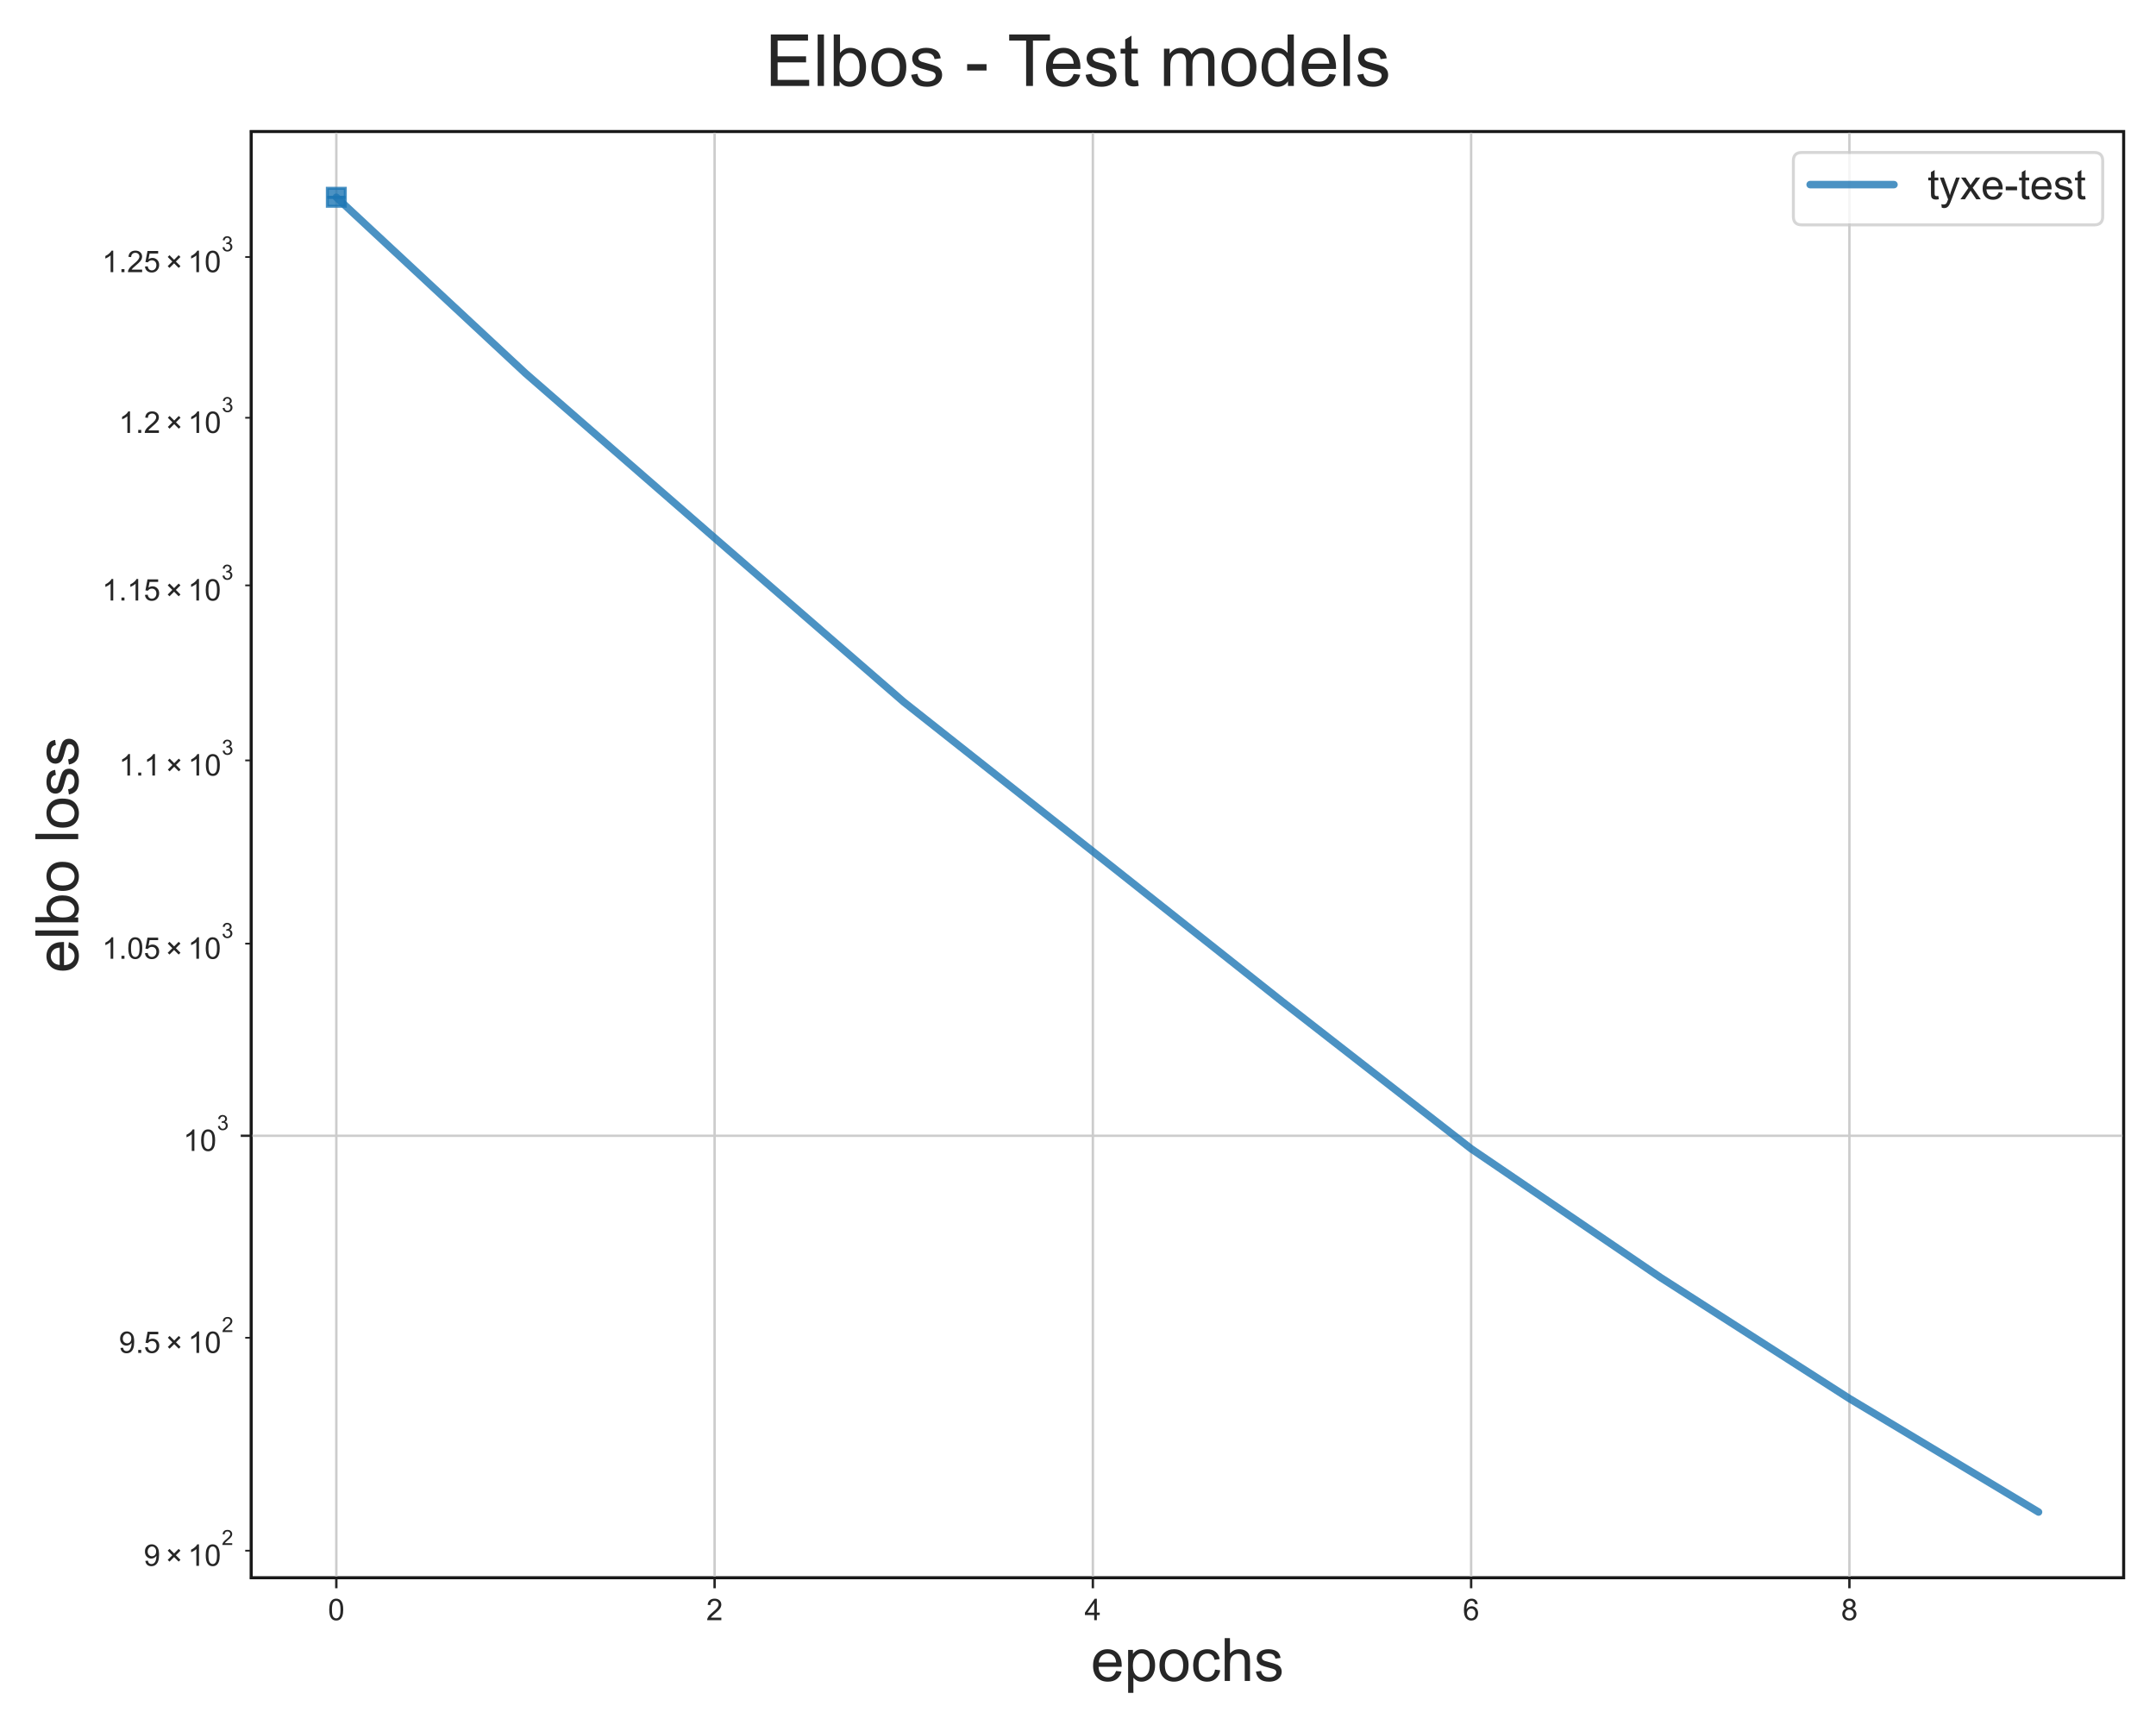
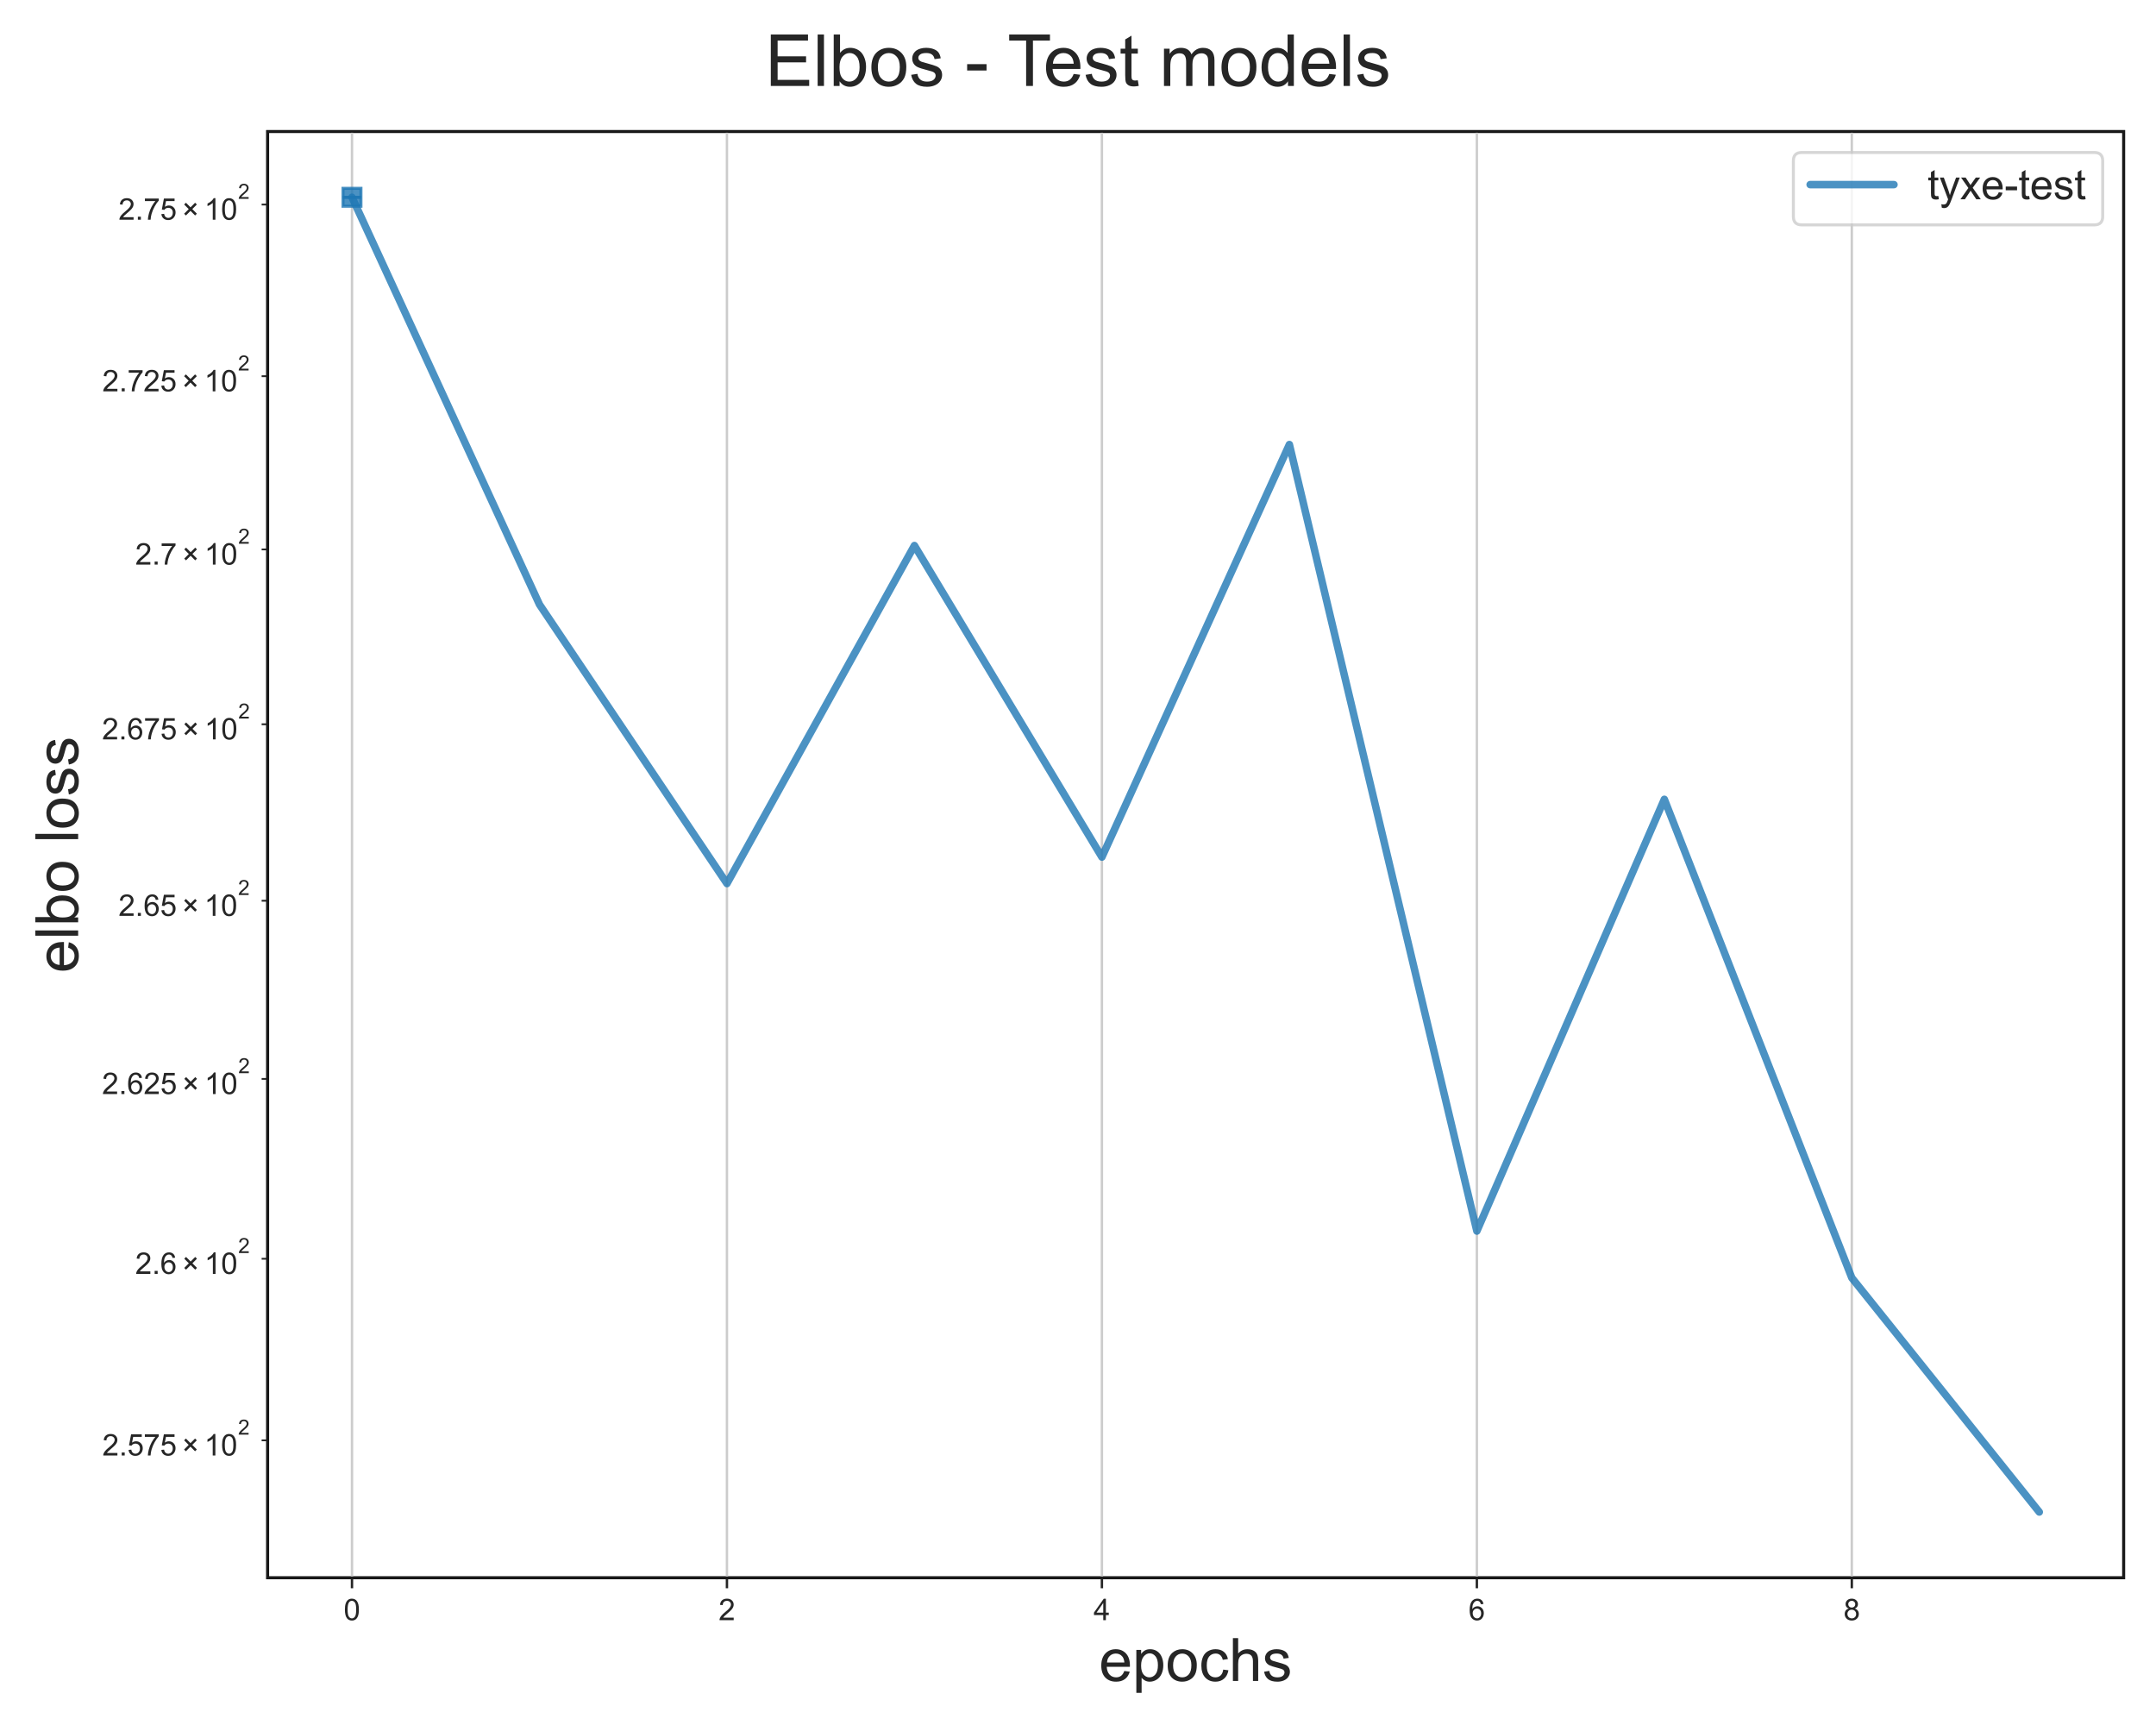
<svg xmlns="http://www.w3.org/2000/svg" xmlns:xlink="http://www.w3.org/1999/xlink" width="720pt" height="576pt" viewBox="0 0 720 576" version="1.1">
  <defs>
    <style type="text/css">*{stroke-linejoin: round; stroke-linecap: butt}</style>
  </defs>
  <g id="figure_1">
    <g id="patch_1">
      <path d="M 0 576  L 720 576  L 720 0  L 0 0  z " style="fill: #ffffff" />
    </g>
    <g id="axes_1">
      <g id="patch_2">
-         <path d="M 83.891 526.84  L 709.2 526.84  L 709.2 43.92  L 83.891 43.92  z " style="fill: #ffffff; stroke: #000000; stroke-linejoin: miter" />
+         <path d="M 89.374 526.84  L 709.2 526.84  L 709.2 43.92  L 89.374 43.92  z " style="fill: #ffffff; stroke: #000000; stroke-linejoin: miter" />
      </g>
      <g id="matplotlib.axis_1">
        <g id="xtick_1">
          <g id="line2d_1">
-             <path d="M 112.315 526.84  L 112.315 43.92  " clip-path="url(#pdb3057f7e0)" style="fill: none; stroke: #cccccc; stroke-width: 0.8; stroke-linecap: round" />
+             <path d="M 117.548 526.84  L 117.548 43.92  " clip-path="url(#pff522f93d0)" style="fill: none; stroke: #cccccc; stroke-width: 0.8; stroke-linecap: round" />
          </g>
          <g id="line2d_2">
            <defs>
-               <path id="mb1cade1332" d="M 0 0  L 0 3.5  " style="stroke: #262626; stroke-width: 0.8" />
+               <path id="m9ca52f2a12" d="M 0 0  L 0 3.5  " style="stroke: #262626; stroke-width: 0.8" />
            </defs>
            <g>
-               <use xlink:href="#mb1cade1332" x="112.315" y="526.84" style="fill: #262626; stroke: #262626; stroke-width: 0.8" />
+               <use xlink:href="#m9ca52f2a12" x="117.548" y="526.84" style="fill: #262626; stroke: #262626; stroke-width: 0.8" />
            </g>
          </g>
          <g id="text_1">
-             <g style="fill: #262626" transform="translate(109.5341 540.9978)scale(0.1 -0.1)">
+             <g style="fill: #262626" transform="translate(114.7675 540.9978)scale(0.1 -0.1)">
              <defs>
                <path id="ArialMT-30" d="M 266 2259  Q 266 3072 433 3567  Q 600 4063 929 4331  Q 1259 4600 1759 4600  Q 2128 4600 2406 4451  Q 2684 4303 2865 4023  Q 3047 3744 3150 3342  Q 3253 2941 3253 2259  Q 3253 1453 3087 958  Q 2922 463 2592 192  Q 2263 -78 1759 -78  Q 1097 -78 719 397  Q 266 969 266 2259  z M 844 2259  Q 844 1131 1108 757  Q 1372 384 1759 384  Q 2147 384 2411 759  Q 2675 1134 2675 2259  Q 2675 3391 2411 3762  Q 2147 4134 1753 4134  Q 1366 4134 1134 3806  Q 844 3388 844 2259  z " transform="scale(0.015625)" />
              </defs>
              <use xlink:href="#ArialMT-30" />
            </g>
          </g>
        </g>
        <g id="xtick_2">
          <g id="line2d_3">
-             <path d="M 238.639 526.84  L 238.639 43.92  " clip-path="url(#pdb3057f7e0)" style="fill: none; stroke: #cccccc; stroke-width: 0.8; stroke-linecap: round" />
+             <path d="M 242.765 526.84  L 242.765 43.92  " clip-path="url(#pff522f93d0)" style="fill: none; stroke: #cccccc; stroke-width: 0.8; stroke-linecap: round" />
          </g>
          <g id="line2d_4">
            <g>
-               <use xlink:href="#mb1cade1332" x="238.639" y="526.84" style="fill: #262626; stroke: #262626; stroke-width: 0.8" />
+               <use xlink:href="#m9ca52f2a12" x="242.765" y="526.84" style="fill: #262626; stroke: #262626; stroke-width: 0.8" />
            </g>
          </g>
          <g id="text_2">
-             <g style="fill: #262626" transform="translate(235.859 540.9978)scale(0.1 -0.1)">
+             <g style="fill: #262626" transform="translate(239.9849 540.9978)scale(0.1 -0.1)">
              <defs>
                <path id="ArialMT-32" d="M 3222 541  L 3222 0  L 194 0  Q 188 203 259 391  Q 375 700 629 1000  Q 884 1300 1366 1694  Q 2113 2306 2375 2664  Q 2638 3022 2638 3341  Q 2638 3675 2398 3904  Q 2159 4134 1775 4134  Q 1369 4134 1125 3890  Q 881 3647 878 3216  L 300 3275  Q 359 3922 746 4261  Q 1134 4600 1788 4600  Q 2447 4600 2831 4234  Q 3216 3869 3216 3328  Q 3216 3053 3103 2787  Q 2991 2522 2730 2228  Q 2469 1934 1863 1422  Q 1356 997 1212 845  Q 1069 694 975 541  L 3222 541  z " transform="scale(0.015625)" />
              </defs>
              <use xlink:href="#ArialMT-32" />
            </g>
          </g>
        </g>
        <g id="xtick_3">
          <g id="line2d_5">
-             <path d="M 364.964 526.84  L 364.964 43.92  " clip-path="url(#pdb3057f7e0)" style="fill: none; stroke: #cccccc; stroke-width: 0.8; stroke-linecap: round" />
+             <path d="M 367.983 526.84  L 367.983 43.92  " clip-path="url(#pff522f93d0)" style="fill: none; stroke: #cccccc; stroke-width: 0.8; stroke-linecap: round" />
          </g>
          <g id="line2d_6">
            <g>
-               <use xlink:href="#mb1cade1332" x="364.964" y="526.84" style="fill: #262626; stroke: #262626; stroke-width: 0.8" />
+               <use xlink:href="#m9ca52f2a12" x="367.983" y="526.84" style="fill: #262626; stroke: #262626; stroke-width: 0.8" />
            </g>
          </g>
          <g id="text_3">
-             <g style="fill: #262626" transform="translate(362.184 540.9978)scale(0.1 -0.1)">
+             <g style="fill: #262626" transform="translate(365.2022 540.9978)scale(0.1 -0.1)">
              <defs>
                <path id="ArialMT-34" d="M 2069 0  L 2069 1097  L 81 1097  L 81 1613  L 2172 4581  L 2631 4581  L 2631 1613  L 3250 1613  L 3250 1097  L 2631 1097  L 2631 0  L 2069 0  z M 2069 1613  L 2069 3678  L 634 1613  L 2069 1613  z " transform="scale(0.015625)" />
              </defs>
              <use xlink:href="#ArialMT-34" />
            </g>
          </g>
        </g>
        <g id="xtick_4">
          <g id="line2d_7">
-             <path d="M 491.289 526.84  L 491.289 43.92  " clip-path="url(#pdb3057f7e0)" style="fill: none; stroke: #cccccc; stroke-width: 0.8; stroke-linecap: round" />
+             <path d="M 493.2 526.84  L 493.2 43.92  " clip-path="url(#pff522f93d0)" style="fill: none; stroke: #cccccc; stroke-width: 0.8; stroke-linecap: round" />
          </g>
          <g id="line2d_8">
            <g>
-               <use xlink:href="#mb1cade1332" x="491.289" y="526.84" style="fill: #262626; stroke: #262626; stroke-width: 0.8" />
+               <use xlink:href="#m9ca52f2a12" x="493.2" y="526.84" style="fill: #262626; stroke: #262626; stroke-width: 0.8" />
            </g>
          </g>
          <g id="text_4">
-             <g style="fill: #262626" transform="translate(488.509 540.9978)scale(0.1 -0.1)">
+             <g style="fill: #262626" transform="translate(490.4196 540.9978)scale(0.1 -0.1)">
              <defs>
                <path id="ArialMT-36" d="M 3184 3459  L 2625 3416  Q 2550 3747 2413 3897  Q 2184 4138 1850 4138  Q 1581 4138 1378 3988  Q 1113 3794 959 3422  Q 806 3050 800 2363  Q 1003 2672 1297 2822  Q 1591 2972 1913 2972  Q 2475 2972 2870 2558  Q 3266 2144 3266 1488  Q 3266 1056 3080 686  Q 2894 316 2569 119  Q 2244 -78 1831 -78  Q 1128 -78 684 439  Q 241 956 241 2144  Q 241 3472 731 4075  Q 1159 4600 1884 4600  Q 2425 4600 2770 4297  Q 3116 3994 3184 3459  z M 888 1484  Q 888 1194 1011 928  Q 1134 663 1356 523  Q 1578 384 1822 384  Q 2178 384 2434 671  Q 2691 959 2691 1453  Q 2691 1928 2437 2201  Q 2184 2475 1800 2475  Q 1419 2475 1153 2201  Q 888 1928 888 1484  z " transform="scale(0.015625)" />
              </defs>
              <use xlink:href="#ArialMT-36" />
            </g>
          </g>
        </g>
        <g id="xtick_5">
          <g id="line2d_9">
-             <path d="M 617.614 526.84  L 617.614 43.92  " clip-path="url(#pdb3057f7e0)" style="fill: none; stroke: #cccccc; stroke-width: 0.8; stroke-linecap: round" />
+             <path d="M 618.417 526.84  L 618.417 43.92  " clip-path="url(#pff522f93d0)" style="fill: none; stroke: #cccccc; stroke-width: 0.8; stroke-linecap: round" />
          </g>
          <g id="line2d_10">
            <g>
-               <use xlink:href="#mb1cade1332" x="617.614" y="526.84" style="fill: #262626; stroke: #262626; stroke-width: 0.8" />
+               <use xlink:href="#m9ca52f2a12" x="618.417" y="526.84" style="fill: #262626; stroke: #262626; stroke-width: 0.8" />
            </g>
          </g>
          <g id="text_5">
-             <g style="fill: #262626" transform="translate(614.8339 540.9978)scale(0.1 -0.1)">
+             <g style="fill: #262626" transform="translate(615.6369 540.9978)scale(0.1 -0.1)">
              <defs>
                <path id="ArialMT-38" d="M 1131 2484  Q 781 2613 612 2850  Q 444 3088 444 3419  Q 444 3919 803 4259  Q 1163 4600 1759 4600  Q 2359 4600 2725 4251  Q 3091 3903 3091 3403  Q 3091 3084 2923 2848  Q 2756 2613 2416 2484  Q 2838 2347 3058 2040  Q 3278 1734 3278 1309  Q 3278 722 2862 322  Q 2447 -78 1769 -78  Q 1091 -78 675 323  Q 259 725 259 1325  Q 259 1772 486 2073  Q 713 2375 1131 2484  z M 1019 3438  Q 1019 3113 1228 2906  Q 1438 2700 1772 2700  Q 2097 2700 2305 2904  Q 2513 3109 2513 3406  Q 2513 3716 2298 3927  Q 2084 4138 1766 4138  Q 1444 4138 1231 3931  Q 1019 3725 1019 3438  z M 838 1322  Q 838 1081 952 856  Q 1066 631 1291 507  Q 1516 384 1775 384  Q 2178 384 2440 643  Q 2703 903 2703 1303  Q 2703 1709 2433 1975  Q 2163 2241 1756 2241  Q 1359 2241 1098 1978  Q 838 1716 838 1322  z " transform="scale(0.015625)" />
              </defs>
              <use xlink:href="#ArialMT-38" />
            </g>
          </g>
        </g>
        <g id="text_6">
-           <g style="fill: #262626" transform="translate(364.302 561.3009)scale(0.2 -0.2)">
+           <g style="fill: #262626" transform="translate(367.0433 561.3009)scale(0.2 -0.2)">
            <defs>
              <path id="ArialMT-65" d="M 2694 1069  L 3275 997  Q 3138 488 2766 206  Q 2394 -75 1816 -75  Q 1088 -75 661 373  Q 234 822 234 1631  Q 234 2469 665 2931  Q 1097 3394 1784 3394  Q 2450 3394 2872 2941  Q 3294 2488 3294 1666  Q 3294 1616 3291 1516  L 816 1516  Q 847 969 1125 678  Q 1403 388 1819 388  Q 2128 388 2347 550  Q 2566 713 2694 1069  z M 847 1978  L 2700 1978  Q 2663 2397 2488 2606  Q 2219 2931 1791 2931  Q 1403 2931 1139 2672  Q 875 2413 847 1978  z " transform="scale(0.015625)" />
              <path id="ArialMT-70" d="M 422 -1272  L 422 3319  L 934 3319  L 934 2888  Q 1116 3141 1344 3267  Q 1572 3394 1897 3394  Q 2322 3394 2647 3175  Q 2972 2956 3137 2557  Q 3303 2159 3303 1684  Q 3303 1175 3120 767  Q 2938 359 2589 142  Q 2241 -75 1856 -75  Q 1575 -75 1351 44  Q 1128 163 984 344  L 984 -1272  L 422 -1272  z M 931 1641  Q 931 1000 1190 694  Q 1450 388 1819 388  Q 2194 388 2461 705  Q 2728 1022 2728 1688  Q 2728 2322 2467 2637  Q 2206 2953 1844 2953  Q 1484 2953 1207 2617  Q 931 2281 931 1641  z " transform="scale(0.015625)" />
              <path id="ArialMT-6f" d="M 213 1659  Q 213 2581 725 3025  Q 1153 3394 1769 3394  Q 2453 3394 2887 2945  Q 3322 2497 3322 1706  Q 3322 1066 3130 698  Q 2938 331 2570 128  Q 2203 -75 1769 -75  Q 1072 -75 642 372  Q 213 819 213 1659  z M 791 1659  Q 791 1022 1069 705  Q 1347 388 1769 388  Q 2188 388 2466 706  Q 2744 1025 2744 1678  Q 2744 2294 2464 2611  Q 2184 2928 1769 2928  Q 1347 2928 1069 2612  Q 791 2297 791 1659  z " transform="scale(0.015625)" />
              <path id="ArialMT-63" d="M 2588 1216  L 3141 1144  Q 3050 572 2676 248  Q 2303 -75 1759 -75  Q 1078 -75 664 370  Q 250 816 250 1647  Q 250 2184 428 2587  Q 606 2991 970 3192  Q 1334 3394 1763 3394  Q 2303 3394 2647 3120  Q 2991 2847 3088 2344  L 2541 2259  Q 2463 2594 2264 2762  Q 2066 2931 1784 2931  Q 1359 2931 1093 2626  Q 828 2322 828 1663  Q 828 994 1084 691  Q 1341 388 1753 388  Q 2084 388 2306 591  Q 2528 794 2588 1216  z " transform="scale(0.015625)" />
              <path id="ArialMT-68" d="M 422 0  L 422 4581  L 984 4581  L 984 2938  Q 1378 3394 1978 3394  Q 2347 3394 2619 3248  Q 2891 3103 3008 2847  Q 3125 2591 3125 2103  L 3125 0  L 2563 0  L 2563 2103  Q 2563 2525 2380 2717  Q 2197 2909 1863 2909  Q 1613 2909 1392 2779  Q 1172 2650 1078 2428  Q 984 2206 984 1816  L 984 0  L 422 0  z " transform="scale(0.015625)" />
              <path id="ArialMT-73" d="M 197 991  L 753 1078  Q 800 744 1014 566  Q 1228 388 1613 388  Q 2000 388 2187 545  Q 2375 703 2375 916  Q 2375 1106 2209 1216  Q 2094 1291 1634 1406  Q 1016 1563 777 1677  Q 538 1791 414 1992  Q 291 2194 291 2438  Q 291 2659 392 2848  Q 494 3038 669 3163  Q 800 3259 1026 3326  Q 1253 3394 1513 3394  Q 1903 3394 2198 3281  Q 2494 3169 2634 2976  Q 2775 2784 2828 2463  L 2278 2388  Q 2241 2644 2061 2787  Q 1881 2931 1553 2931  Q 1166 2931 1000 2803  Q 834 2675 834 2503  Q 834 2394 903 2306  Q 972 2216 1119 2156  Q 1203 2125 1616 2013  Q 2213 1853 2448 1751  Q 2684 1650 2818 1456  Q 2953 1263 2953 975  Q 2953 694 2789 445  Q 2625 197 2315 61  Q 2006 -75 1616 -75  Q 969 -75 630 194  Q 291 463 197 991  z " transform="scale(0.015625)" />
            </defs>
            <use xlink:href="#ArialMT-65" />
            <use xlink:href="#ArialMT-70" x="55.615" />
            <use xlink:href="#ArialMT-6f" x="111.23" />
            <use xlink:href="#ArialMT-63" x="166.846" />
            <use xlink:href="#ArialMT-68" x="216.846" />
            <use xlink:href="#ArialMT-73" x="272.461" />
          </g>
        </g>
      </g>
      <g id="matplotlib.axis_2">
        <g id="ytick_1">
          <g id="line2d_11">
-             <path d="M 83.891 379.248  L 709.2 379.248  " clip-path="url(#pdb3057f7e0)" style="fill: none; stroke: #cccccc; stroke-width: 0.8; stroke-linecap: round" />
-           </g>
-           <g id="line2d_12">
            <defs>
-               <path id="m2b18145663" d="M 0 0  L -3.5 0  " style="stroke: #262626; stroke-width: 0.8" />
+               <path id="m9567d0c0c4" d="M 0 0  L -2 0  " style="stroke: #262626; stroke-width: 0.6" />
            </defs>
            <g>
-               <use xlink:href="#m2b18145663" x="83.891" y="379.248" style="fill: #262626; stroke: #262626; stroke-width: 0.8" />
+               <use xlink:href="#m9567d0c0c4" x="89.374" y="480.951" style="fill: #262626; stroke: #262626; stroke-width: 0.6" />
            </g>
          </g>
          <g id="text_7">
-             <g style="fill: #262626" transform="translate(61.19141 384.4047)scale(0.1 -0.1)">
-               <defs>
-                 <path id="ArialMT-31" d="M 2384 0  L 1822 0  L 1822 3584  Q 1619 3391 1289 3197  Q 959 3003 697 2906  L 697 3450  Q 1169 3672 1522 3987  Q 1875 4303 2022 4600  L 2384 4600  L 2384 0  z " transform="scale(0.015625)" />
-                 <path id="ArialMT-33" d="M 269 1209  L 831 1284  Q 928 806 1161 595  Q 1394 384 1728 384  Q 2125 384 2398 659  Q 2672 934 2672 1341  Q 2672 1728 2419 1979  Q 2166 2231 1775 2231  Q 1616 2231 1378 2169  L 1441 2663  Q 1497 2656 1531 2656  Q 1891 2656 2178 2843  Q 2466 3031 2466 3422  Q 2466 3731 2256 3934  Q 2047 4138 1716 4138  Q 1388 4138 1169 3931  Q 950 3725 888 3313  L 325 3413  Q 428 3978 793 4289  Q 1159 4600 1703 4600  Q 2078 4600 2393 4439  Q 2709 4278 2876 4000  Q 3044 3722 3044 3409  Q 3044 3113 2884 2869  Q 2725 2625 2413 2481  Q 2819 2388 3044 2092  Q 3269 1797 3269 1353  Q 3269 753 2831 336  Q 2394 -81 1725 -81  Q 1122 -81 723 278  Q 325 638 269 1209  z " transform="scale(0.015625)" />
-               </defs>
-               <use xlink:href="#ArialMT-31" transform="translate(0 0.99375)" />
-               <use xlink:href="#ArialMT-30" transform="translate(55.61523 0.99375)" />
-               <use xlink:href="#ArialMT-33" transform="translate(112.9728 70.6875)scale(0.7)" />
-             </g>
-           </g>
-         </g>
-         <g id="ytick_2">
-           <g id="line2d_13">
-             <defs>
-               <path id="mf4c6f6990a" d="M 0 0  L -2 0  " style="stroke: #262626; stroke-width: 0.6" />
-             </defs>
-             <g>
-               <use xlink:href="#mf4c6f6990a" x="83.891" y="517.797" style="fill: #262626; stroke: #262626; stroke-width: 0.6" />
-             </g>
-           </g>
-           <g id="text_8">
-             <g style="fill: #262626" transform="translate(47.99141 522.9529)scale(0.1 -0.1)">
-               <defs>
-                 <path id="ArialMT-39" d="M 350 1059  L 891 1109  Q 959 728 1153 556  Q 1347 384 1650 384  Q 1909 384 2104 503  Q 2300 622 2425 820  Q 2550 1019 2634 1356  Q 2719 1694 2719 2044  Q 2719 2081 2716 2156  Q 2547 1888 2255 1720  Q 1963 1553 1622 1553  Q 1053 1553 659 1965  Q 266 2378 266 3053  Q 266 3750 677 4175  Q 1088 4600 1706 4600  Q 2153 4600 2523 4359  Q 2894 4119 3086 3673  Q 3278 3228 3278 2384  Q 3278 1506 3087 986  Q 2897 466 2520 194  Q 2144 -78 1638 -78  Q 1100 -78 759 220  Q 419 519 350 1059  z M 2653 3081  Q 2653 3566 2395 3850  Q 2138 4134 1775 4134  Q 1400 4134 1122 3828  Q 844 3522 844 3034  Q 844 2597 1108 2323  Q 1372 2050 1759 2050  Q 2150 2050 2401 2323  Q 2653 2597 2653 3081  z " transform="scale(0.015625)" />
-                 <path id="ArialMT-d7" d="M 503 1278  L 1488 2263  L 506 3244  L 888 3625  L 1869 2644  L 2847 3622  L 3222 3244  L 2247 2266  L 3228 1284  L 2847 903  L 1866 1884  L 881 900  L 503 1278  z " transform="scale(0.015625)" />
-               </defs>
-               <use xlink:href="#ArialMT-39" transform="translate(0 0.99375)" />
-               <use xlink:href="#ArialMT-d7" transform="translate(72.27539 0.99375)" />
-               <use xlink:href="#ArialMT-31" transform="translate(147.334 0.99375)" />
-               <use xlink:href="#ArialMT-30" transform="translate(202.9492 0.99375)" />
-               <use xlink:href="#ArialMT-32" transform="translate(260.3068 70.6875)scale(0.7)" />
-             </g>
-           </g>
-         </g>
-         <g id="ytick_3">
-           <g id="line2d_14">
-             <g>
-               <use xlink:href="#mf4c6f6990a" x="83.891" y="446.699" style="fill: #262626; stroke: #262626; stroke-width: 0.6" />
-             </g>
-           </g>
-           <g id="text_9">
-             <g style="fill: #262626" transform="translate(39.69141 451.8549)scale(0.1 -0.1)">
+             <g style="fill: #262626" transform="translate(34.17409 486.1075)scale(0.1 -0.1)">
              <defs>
                <path id="ArialMT-2e" d="M 581 0  L 581 641  L 1222 641  L 1222 0  L 581 0  z " transform="scale(0.015625)" />
                <path id="ArialMT-35" d="M 266 1200  L 856 1250  Q 922 819 1161 601  Q 1400 384 1738 384  Q 2144 384 2425 690  Q 2706 997 2706 1503  Q 2706 1984 2436 2262  Q 2166 2541 1728 2541  Q 1456 2541 1237 2417  Q 1019 2294 894 2097  L 366 2166  L 809 4519  L 3088 4519  L 3088 3981  L 1259 3981  L 1013 2750  Q 1425 3038 1878 3038  Q 2478 3038 2890 2622  Q 3303 2206 3303 1553  Q 3303 931 2941 478  Q 2500 -78 1738 -78  Q 1113 -78 717 272  Q 322 622 266 1200  z " transform="scale(0.015625)" />
-               </defs>
-               <use xlink:href="#ArialMT-39" transform="translate(0 0.99375)" />
+                 <path id="ArialMT-37" d="M 303 3981  L 303 4522  L 3269 4522  L 3269 4084  Q 2831 3619 2401 2847  Q 1972 2075 1738 1259  Q 1569 684 1522 0  L 944 0  Q 953 541 1156 1306  Q 1359 2072 1739 2783  Q 2119 3494 2547 3981  L 303 3981  z " transform="scale(0.015625)" />
+                 <path id="ArialMT-d7" d="M 503 1278  L 1488 2263  L 506 3244  L 888 3625  L 1869 2644  L 2847 3622  L 3222 3244  L 2247 2266  L 3228 1284  L 2847 903  L 1866 1884  L 881 900  L 503 1278  z " transform="scale(0.015625)" />
+                 <path id="ArialMT-31" d="M 2384 0  L 1822 0  L 1822 3584  Q 1619 3391 1289 3197  Q 959 3003 697 2906  L 697 3450  Q 1169 3672 1522 3987  Q 1875 4303 2022 4600  L 2384 4600  L 2384 0  z " transform="scale(0.015625)" />
+               </defs>
+               <use xlink:href="#ArialMT-32" transform="translate(0 0.99375)" />
              <use xlink:href="#ArialMT-2e" transform="translate(55.61523 0.99375)" />
              <use xlink:href="#ArialMT-35" transform="translate(83.39844 0.99375)" />
+               <use xlink:href="#ArialMT-37" transform="translate(137.2637 0.99375)" />
+               <use xlink:href="#ArialMT-35" transform="translate(192.8789 0.99375)" />
+               <use xlink:href="#ArialMT-d7" transform="translate(265.1543 0.99375)" />
+               <use xlink:href="#ArialMT-31" transform="translate(340.2129 0.99375)" />
+               <use xlink:href="#ArialMT-30" transform="translate(395.8281 0.99375)" />
+               <use xlink:href="#ArialMT-32" transform="translate(453.1857 70.6875)scale(0.7)" />
+             </g>
+           </g>
+         </g>
+         <g id="ytick_2">
+           <g id="line2d_12">
+             <g>
+               <use xlink:href="#m9567d0c0c4" x="89.374" y="420.314" style="fill: #262626; stroke: #262626; stroke-width: 0.6" />
+             </g>
+           </g>
+           <g id="text_8">
+             <g style="fill: #262626" transform="translate(45.17409 425.4704)scale(0.1 -0.1)">
+               <use xlink:href="#ArialMT-32" transform="translate(0 0.99375)" />
+               <use xlink:href="#ArialMT-2e" transform="translate(55.61523 0.99375)" />
+               <use xlink:href="#ArialMT-36" transform="translate(83.39844 0.99375)" />
              <use xlink:href="#ArialMT-d7" transform="translate(155.6738 0.99375)" />
              <use xlink:href="#ArialMT-31" transform="translate(230.7324 0.99375)" />
              <use xlink:href="#ArialMT-30" transform="translate(286.3477 0.99375)" />
              <use xlink:href="#ArialMT-32" transform="translate(343.7052 70.6875)scale(0.7)" />
            </g>
          </g>
        </g>
+         <g id="ytick_3">
+           <g id="line2d_13">
+             <g>
+               <use xlink:href="#m9567d0c0c4" x="89.374" y="360.257" style="fill: #262626; stroke: #262626; stroke-width: 0.6" />
+             </g>
+           </g>
+           <g id="text_9">
+             <g style="fill: #262626" transform="translate(34.07409 365.4135)scale(0.1 -0.1)">
+               <use xlink:href="#ArialMT-32" transform="translate(0 0.99375)" />
+               <use xlink:href="#ArialMT-2e" transform="translate(55.61523 0.99375)" />
+               <use xlink:href="#ArialMT-36" transform="translate(83.39844 0.99375)" />
+               <use xlink:href="#ArialMT-32" transform="translate(139.0137 0.99375)" />
+               <use xlink:href="#ArialMT-35" transform="translate(194.6289 0.99375)" />
+               <use xlink:href="#ArialMT-d7" transform="translate(266.9043 0.99375)" />
+               <use xlink:href="#ArialMT-31" transform="translate(341.9629 0.99375)" />
+               <use xlink:href="#ArialMT-30" transform="translate(397.5781 0.99375)" />
+               <use xlink:href="#ArialMT-32" transform="translate(454.9357 70.6875)scale(0.7)" />
+             </g>
+           </g>
+         </g>
        <g id="ytick_4">
-           <g id="line2d_15">
-             <g>
-               <use xlink:href="#mf4c6f6990a" x="83.891" y="315.09" style="fill: #262626; stroke: #262626; stroke-width: 0.6" />
+           <g id="line2d_14">
+             <g>
+               <use xlink:href="#m9567d0c0c4" x="89.374" y="300.77" style="fill: #262626; stroke: #262626; stroke-width: 0.6" />
            </g>
          </g>
          <g id="text_10">
-             <g style="fill: #262626" transform="translate(34.09141 320.246)scale(0.1 -0.1)">
-               <use xlink:href="#ArialMT-31" transform="translate(0 0.99375)" />
-               <use xlink:href="#ArialMT-2e" transform="translate(55.61523 0.99375)" />
-               <use xlink:href="#ArialMT-30" transform="translate(83.39844 0.99375)" />
+             <g style="fill: #262626" transform="translate(39.57409 305.926)scale(0.1 -0.1)">
+               <use xlink:href="#ArialMT-32" transform="translate(0 0.99375)" />
+               <use xlink:href="#ArialMT-2e" transform="translate(55.61523 0.99375)" />
+               <use xlink:href="#ArialMT-36" transform="translate(83.39844 0.99375)" />
              <use xlink:href="#ArialMT-35" transform="translate(139.0137 0.99375)" />
              <use xlink:href="#ArialMT-d7" transform="translate(211.2891 0.99375)" />
              <use xlink:href="#ArialMT-31" transform="translate(286.3477 0.99375)" />
              <use xlink:href="#ArialMT-30" transform="translate(341.9629 0.99375)" />
-               <use xlink:href="#ArialMT-33" transform="translate(399.3205 70.6875)scale(0.7)" />
+               <use xlink:href="#ArialMT-32" transform="translate(399.3205 70.6875)scale(0.7)" />
            </g>
          </g>
        </g>
        <g id="ytick_5">
+           <g id="line2d_15">
+             <g>
+               <use xlink:href="#m9567d0c0c4" x="89.374" y="241.841" style="fill: #262626; stroke: #262626; stroke-width: 0.6" />
+             </g>
+           </g>
+           <g id="text_11">
+             <g style="fill: #262626" transform="translate(34.07409 246.997)scale(0.1 -0.1)">
+               <use xlink:href="#ArialMT-32" transform="translate(0 0.99375)" />
+               <use xlink:href="#ArialMT-2e" transform="translate(55.61523 0.99375)" />
+               <use xlink:href="#ArialMT-36" transform="translate(83.39844 0.99375)" />
+               <use xlink:href="#ArialMT-37" transform="translate(139.0137 0.99375)" />
+               <use xlink:href="#ArialMT-35" transform="translate(194.6289 0.99375)" />
+               <use xlink:href="#ArialMT-d7" transform="translate(266.9043 0.99375)" />
+               <use xlink:href="#ArialMT-31" transform="translate(341.9629 0.99375)" />
+               <use xlink:href="#ArialMT-30" transform="translate(397.5781 0.99375)" />
+               <use xlink:href="#ArialMT-32" transform="translate(454.9357 70.6875)scale(0.7)" />
+             </g>
+           </g>
+         </g>
+         <g id="ytick_6">
          <g id="line2d_16">
            <g>
-               <use xlink:href="#mf4c6f6990a" x="83.891" y="253.916" style="fill: #262626; stroke: #262626; stroke-width: 0.6" />
-             </g>
-           </g>
-           <g id="text_11">
-             <g style="fill: #262626" transform="translate(39.69141 259.0725)scale(0.1 -0.1)">
-               <use xlink:href="#ArialMT-31" transform="translate(0 0.99375)" />
-               <use xlink:href="#ArialMT-2e" transform="translate(55.61523 0.99375)" />
-               <use xlink:href="#ArialMT-31" transform="translate(83.39844 0.99375)" />
+               <use xlink:href="#m9567d0c0c4" x="89.374" y="183.46" style="fill: #262626; stroke: #262626; stroke-width: 0.6" />
+             </g>
+           </g>
+           <g id="text_12">
+             <g style="fill: #262626" transform="translate(45.17409 188.6162)scale(0.1 -0.1)">
+               <use xlink:href="#ArialMT-32" transform="translate(0 0.99375)" />
+               <use xlink:href="#ArialMT-2e" transform="translate(55.61523 0.99375)" />
+               <use xlink:href="#ArialMT-37" transform="translate(83.39844 0.99375)" />
              <use xlink:href="#ArialMT-d7" transform="translate(155.6738 0.99375)" />
              <use xlink:href="#ArialMT-31" transform="translate(230.7324 0.99375)" />
              <use xlink:href="#ArialMT-30" transform="translate(286.3477 0.99375)" />
-               <use xlink:href="#ArialMT-33" transform="translate(343.7052 70.6875)scale(0.7)" />
-             </g>
-           </g>
-         </g>
-         <g id="ytick_6">
+               <use xlink:href="#ArialMT-32" transform="translate(343.7052 70.6875)scale(0.7)" />
+             </g>
+           </g>
+         </g>
+         <g id="ytick_7">
          <g id="line2d_17">
            <g>
-               <use xlink:href="#mf4c6f6990a" x="83.891" y="195.463" style="fill: #262626; stroke: #262626; stroke-width: 0.6" />
-             </g>
-           </g>
-           <g id="text_12">
-             <g style="fill: #262626" transform="translate(34.09141 200.6188)scale(0.1 -0.1)">
-               <use xlink:href="#ArialMT-31" transform="translate(0 0.99375)" />
-               <use xlink:href="#ArialMT-2e" transform="translate(55.61523 0.99375)" />
-               <use xlink:href="#ArialMT-31" transform="translate(83.39844 0.99375)" />
+               <use xlink:href="#m9567d0c0c4" x="89.374" y="125.617" style="fill: #262626; stroke: #262626; stroke-width: 0.6" />
+             </g>
+           </g>
+           <g id="text_13">
+             <g style="fill: #262626" transform="translate(34.17409 130.7735)scale(0.1 -0.1)">
+               <use xlink:href="#ArialMT-32" transform="translate(0 0.99375)" />
+               <use xlink:href="#ArialMT-2e" transform="translate(55.61523 0.99375)" />
+               <use xlink:href="#ArialMT-37" transform="translate(83.39844 0.99375)" />
+               <use xlink:href="#ArialMT-32" transform="translate(137.2637 0.99375)" />
+               <use xlink:href="#ArialMT-35" transform="translate(192.8789 0.99375)" />
+               <use xlink:href="#ArialMT-d7" transform="translate(265.1543 0.99375)" />
+               <use xlink:href="#ArialMT-31" transform="translate(340.2129 0.99375)" />
+               <use xlink:href="#ArialMT-30" transform="translate(395.8281 0.99375)" />
+               <use xlink:href="#ArialMT-32" transform="translate(453.1857 70.6875)scale(0.7)" />
+             </g>
+           </g>
+         </g>
+         <g id="ytick_8">
+           <g id="line2d_18">
+             <g>
+               <use xlink:href="#m9567d0c0c4" x="89.374" y="68.303" style="fill: #262626; stroke: #262626; stroke-width: 0.6" />
+             </g>
+           </g>
+           <g id="text_14">
+             <g style="fill: #262626" transform="translate(39.57409 73.45901)scale(0.1 -0.1)">
+               <use xlink:href="#ArialMT-32" transform="translate(0 0.99375)" />
+               <use xlink:href="#ArialMT-2e" transform="translate(55.61523 0.99375)" />
+               <use xlink:href="#ArialMT-37" transform="translate(83.39844 0.99375)" />
              <use xlink:href="#ArialMT-35" transform="translate(139.0137 0.99375)" />
              <use xlink:href="#ArialMT-d7" transform="translate(211.2891 0.99375)" />
              <use xlink:href="#ArialMT-31" transform="translate(286.3477 0.99375)" />
              <use xlink:href="#ArialMT-30" transform="translate(341.9629 0.99375)" />
-               <use xlink:href="#ArialMT-33" transform="translate(399.3205 70.6875)scale(0.7)" />
-             </g>
-           </g>
-         </g>
-         <g id="ytick_7">
-           <g id="line2d_18">
-             <g>
-               <use xlink:href="#mf4c6f6990a" x="83.891" y="139.497" style="fill: #262626; stroke: #262626; stroke-width: 0.6" />
-             </g>
-           </g>
-           <g id="text_13">
-             <g style="fill: #262626" transform="translate(39.69141 144.6533)scale(0.1 -0.1)">
-               <use xlink:href="#ArialMT-31" transform="translate(0 0.99375)" />
-               <use xlink:href="#ArialMT-2e" transform="translate(55.61523 0.99375)" />
-               <use xlink:href="#ArialMT-32" transform="translate(83.39844 0.99375)" />
-               <use xlink:href="#ArialMT-d7" transform="translate(155.6738 0.99375)" />
-               <use xlink:href="#ArialMT-31" transform="translate(230.7324 0.99375)" />
-               <use xlink:href="#ArialMT-30" transform="translate(286.3477 0.99375)" />
-               <use xlink:href="#ArialMT-33" transform="translate(343.7052 70.6875)scale(0.7)" />
-             </g>
-           </g>
-         </g>
-         <g id="ytick_8">
-           <g id="line2d_19">
-             <g>
-               <use xlink:href="#mf4c6f6990a" x="83.891" y="85.816" style="fill: #262626; stroke: #262626; stroke-width: 0.6" />
-             </g>
-           </g>
-           <g id="text_14">
-             <g style="fill: #262626" transform="translate(34.09141 90.97266)scale(0.1 -0.1)">
-               <use xlink:href="#ArialMT-31" transform="translate(0 0.99375)" />
-               <use xlink:href="#ArialMT-2e" transform="translate(55.61523 0.99375)" />
-               <use xlink:href="#ArialMT-32" transform="translate(83.39844 0.99375)" />
-               <use xlink:href="#ArialMT-35" transform="translate(139.0137 0.99375)" />
-               <use xlink:href="#ArialMT-d7" transform="translate(211.2891 0.99375)" />
-               <use xlink:href="#ArialMT-31" transform="translate(286.3477 0.99375)" />
-               <use xlink:href="#ArialMT-30" transform="translate(341.9629 0.99375)" />
-               <use xlink:href="#ArialMT-33" transform="translate(399.3205 70.6875)scale(0.7)" />
+               <use xlink:href="#ArialMT-32" transform="translate(399.3205 70.6875)scale(0.7)" />
            </g>
          </g>
        </g>
        <g id="text_15">
-           <g style="fill: #262626" transform="translate(26.11641 324.8456)rotate(-90)scale(0.2 -0.2)">
+           <g style="fill: #262626" transform="translate(26.09909 324.8456)rotate(-90)scale(0.2 -0.2)">
            <defs>
              <path id="ArialMT-6c" d="M 409 0  L 409 4581  L 972 4581  L 972 0  L 409 0  z " transform="scale(0.015625)" />
              <path id="ArialMT-62" d="M 941 0  L 419 0  L 419 4581  L 981 4581  L 981 2947  Q 1338 3394 1891 3394  Q 2197 3394 2470 3270  Q 2744 3147 2920 2923  Q 3097 2700 3197 2384  Q 3297 2069 3297 1709  Q 3297 856 2875 390  Q 2453 -75 1863 -75  Q 1275 -75 941 416  L 941 0  z M 934 1684  Q 934 1088 1097 822  Q 1363 388 1816 388  Q 2184 388 2453 708  Q 2722 1028 2722 1663  Q 2722 2313 2464 2622  Q 2206 2931 1841 2931  Q 1472 2931 1203 2611  Q 934 2291 934 1684  z " transform="scale(0.015625)" />
              <path id="ArialMT-20" transform="scale(0.015625)" />
            </defs>
            <use xlink:href="#ArialMT-65" />
            <use xlink:href="#ArialMT-6c" x="55.615" />
            <use xlink:href="#ArialMT-62" x="77.832" />
            <use xlink:href="#ArialMT-6f" x="133.447" />
            <use xlink:href="#ArialMT-20" x="189.062" />
            <use xlink:href="#ArialMT-6c" x="216.846" />
            <use xlink:href="#ArialMT-6f" x="239.062" />
            <use xlink:href="#ArialMT-73" x="294.678" />
            <use xlink:href="#ArialMT-73" x="344.678" />
          </g>
        </g>
      </g>
+       <g id="line2d_19">
+         <path d="M 117.548 65.871  L 180.157 201.848  L 242.765 295.036  L 305.374 182.153  L 367.983 286.195  L 430.591 148.427  L 493.2 411.079  L 555.809 266.899  L 618.417 426.694  L 681.026 504.889  " clip-path="url(#pff522f93d0)" style="fill: none; stroke: #1f77b4; stroke-opacity: 0.8; stroke-width: 2.5; stroke-linecap: round" />
+       </g>
+       <g id="LineCollection_1">
+         <path d="M 117.548 65.871  L 117.548 65.871  " clip-path="url(#pff522f93d0)" style="fill: none; stroke: #1f77b4; stroke-opacity: 0.8; stroke-width: 2" />
+       </g>
      <g id="line2d_20">
-         <path d="M 112.315 65.871  L 175.477 124.64  L 238.639 179.61  L 301.802 234.398  L 364.964 284.324  L 428.127 334.381  L 491.289 383.586  L 554.452 426.529  L 617.614 467.004  L 680.777 504.889  " clip-path="url(#pdb3057f7e0)" style="fill: none; stroke: #1f77b4; stroke-opacity: 0.8; stroke-width: 2.5; stroke-linecap: round" />
-       </g>
-       <g id="LineCollection_1">
-         <path d="M 112.315 65.871  L 112.315 65.871  " clip-path="url(#pdb3057f7e0)" style="fill: none; stroke: #1f77b4; stroke-opacity: 0.8; stroke-width: 2" />
+         <defs>
+           <path id="m43fc5d3758" d="M 3 0  L -3 -0  " style="stroke: #1f77b4; stroke-opacity: 0.8" />
+         </defs>
+         <g clip-path="url(#pff522f93d0)">
+           <use xlink:href="#m43fc5d3758" x="117.548" y="65.871" style="fill: #1f77b4; fill-opacity: 0.8; stroke: #1f77b4; stroke-opacity: 0.8" />
+         </g>
      </g>
      <g id="line2d_21">
+         <g clip-path="url(#pff522f93d0)">
+           <use xlink:href="#m43fc5d3758" x="117.548" y="65.871" style="fill: #1f77b4; fill-opacity: 0.8; stroke: #1f77b4; stroke-opacity: 0.8" />
+         </g>
+       </g>
+       <g id="line2d_22">
        <defs>
-           <path id="m153756130b" d="M 3 0  L -3 -0  " style="stroke: #1f77b4; stroke-opacity: 0.8" />
+           <path id="m3d988c0792" d="M -3 3  L 3 3  L 3 -3  L -3 -3  z " style="stroke: #1f77b4; stroke-opacity: 0.8; stroke-linejoin: miter" />
        </defs>
-         <g clip-path="url(#pdb3057f7e0)">
-           <use xlink:href="#m153756130b" x="112.315" y="65.871" style="fill: #1f77b4; fill-opacity: 0.8; stroke: #1f77b4; stroke-opacity: 0.8" />
-         </g>
-       </g>
-       <g id="line2d_22">
-         <g clip-path="url(#pdb3057f7e0)">
-           <use xlink:href="#m153756130b" x="112.315" y="65.871" style="fill: #1f77b4; fill-opacity: 0.8; stroke: #1f77b4; stroke-opacity: 0.8" />
-         </g>
-       </g>
-       <g id="line2d_23">
-         <defs>
-           <path id="m64f3707990" d="M -3 3  L 3 3  L 3 -3  L -3 -3  z " style="stroke: #1f77b4; stroke-opacity: 0.8; stroke-linejoin: miter" />
-         </defs>
-         <g clip-path="url(#pdb3057f7e0)">
-           <use xlink:href="#m64f3707990" x="112.315" y="65.871" style="fill: #1f77b4; fill-opacity: 0.8; stroke: #1f77b4; stroke-opacity: 0.8; stroke-linejoin: miter" />
+         <g clip-path="url(#pff522f93d0)">
+           <use xlink:href="#m3d988c0792" x="117.548" y="65.871" style="fill: #1f77b4; fill-opacity: 0.8; stroke: #1f77b4; stroke-opacity: 0.8; stroke-linejoin: miter" />
        </g>
      </g>
      <g id="patch_3">
-         <path d="M 83.891 526.84  L 83.891 43.92  " style="fill: none; stroke: #1a1a1a; stroke-width: 0.8; stroke-linejoin: miter; stroke-linecap: square" />
+         <path d="M 89.374 526.84  L 89.374 43.92  " style="fill: none; stroke: #1a1a1a; stroke-width: 0.8; stroke-linejoin: miter; stroke-linecap: square" />
      </g>
      <g id="patch_4">
        <path d="M 709.2 526.84  L 709.2 43.92  " style="fill: none; stroke: #1a1a1a; stroke-width: 0.8; stroke-linejoin: miter; stroke-linecap: square" />
      </g>
      <g id="patch_5">
-         <path d="M 83.891 526.84  L 709.2 526.84  " style="fill: none; stroke: #1a1a1a; stroke-width: 0.8; stroke-linejoin: miter; stroke-linecap: square" />
+         <path d="M 89.374 526.84  L 709.2 526.84  " style="fill: none; stroke: #1a1a1a; stroke-width: 0.8; stroke-linejoin: miter; stroke-linecap: square" />
      </g>
      <g id="patch_6">
-         <path d="M 83.891 43.92  L 709.2 43.92  " style="fill: none; stroke: #1a1a1a; stroke-width: 0.8; stroke-linejoin: miter; stroke-linecap: square" />
+         <path d="M 89.374 43.92  L 709.2 43.92  " style="fill: none; stroke: #1a1a1a; stroke-width: 0.8; stroke-linejoin: miter; stroke-linecap: square" />
      </g>
      <g id="legend_1">
        <g id="patch_7">
          <path d="M 601.7 75.088  L 699.4 75.088  Q 702.2 75.088 702.2 72.287  L 702.2 53.72  Q 702.2 50.92 699.4 50.92  L 601.7 50.92  Q 598.9 50.92 598.9 53.72  L 598.9 72.287  Q 598.9 75.088 601.7 75.088  z " style="fill: #ffffff; opacity: 0.8; stroke: #cccccc; stroke-linejoin: miter" />
        </g>
-         <g id="line2d_24">
+         <g id="line2d_23">
          <path d="M 604.5 61.641  L 618.5 61.641  L 632.5 61.641  " style="fill: none; stroke: #1f77b4; stroke-opacity: 0.8; stroke-width: 2.5; stroke-linecap: round" />
        </g>
        <g id="text_16">
          <g style="fill: #262626" transform="translate(643.6997 66.54094)scale(0.14 -0.14)">
            <defs>
              <path id="ArialMT-74" d="M 1650 503  L 1731 6  Q 1494 -44 1306 -44  Q 1000 -44 831 53  Q 663 150 594 308  Q 525 466 525 972  L 525 2881  L 113 2881  L 113 3319  L 525 3319  L 525 4141  L 1084 4478  L 1084 3319  L 1650 3319  L 1650 2881  L 1084 2881  L 1084 941  Q 1084 700 1114 631  Q 1144 563 1211 522  Q 1278 481 1403 481  Q 1497 481 1650 503  z " transform="scale(0.015625)" />
              <path id="ArialMT-79" d="M 397 -1278  L 334 -750  Q 519 -800 656 -800  Q 844 -800 956 -737  Q 1069 -675 1141 -563  Q 1194 -478 1313 -144  Q 1328 -97 1363 -6  L 103 3319  L 709 3319  L 1400 1397  Q 1534 1031 1641 628  Q 1738 1016 1872 1384  L 2581 3319  L 3144 3319  L 1881 -56  Q 1678 -603 1566 -809  Q 1416 -1088 1222 -1217  Q 1028 -1347 759 -1347  Q 597 -1347 397 -1278  z " transform="scale(0.015625)" />
              <path id="ArialMT-78" d="M 47 0  L 1259 1725  L 138 3319  L 841 3319  L 1350 2541  Q 1494 2319 1581 2169  Q 1719 2375 1834 2534  L 2394 3319  L 3066 3319  L 1919 1756  L 3153 0  L 2463 0  L 1781 1031  L 1600 1309  L 728 0  L 47 0  z " transform="scale(0.015625)" />
              <path id="ArialMT-2d" d="M 203 1375  L 203 1941  L 1931 1941  L 1931 1375  L 203 1375  z " transform="scale(0.015625)" />
            </defs>
            <use xlink:href="#ArialMT-74" />
            <use xlink:href="#ArialMT-79" x="27.783" />
            <use xlink:href="#ArialMT-78" x="77.783" />
            <use xlink:href="#ArialMT-65" x="127.783" />
            <use xlink:href="#ArialMT-2d" x="183.398" />
            <use xlink:href="#ArialMT-74" x="216.699" />
            <use xlink:href="#ArialMT-65" x="244.482" />
            <use xlink:href="#ArialMT-73" x="300.098" />
            <use xlink:href="#ArialMT-74" x="350.098" />
          </g>
        </g>
      </g>
    </g>
    <g id="text_17">
      <g style="fill: #262626" transform="translate(255.5137 28.69875)scale(0.24 -0.24)">
        <defs>
          <path id="ArialMT-45" d="M 506 0  L 506 4581  L 3819 4581  L 3819 4041  L 1113 4041  L 1113 2638  L 3647 2638  L 3647 2100  L 1113 2100  L 1113 541  L 3925 541  L 3925 0  L 506 0  z " transform="scale(0.015625)" />
          <path id="ArialMT-54" d="M 1659 0  L 1659 4041  L 150 4041  L 150 4581  L 3781 4581  L 3781 4041  L 2266 4041  L 2266 0  L 1659 0  z " transform="scale(0.015625)" />
          <path id="ArialMT-6d" d="M 422 0  L 422 3319  L 925 3319  L 925 2853  Q 1081 3097 1340 3245  Q 1600 3394 1931 3394  Q 2300 3394 2536 3241  Q 2772 3088 2869 2813  Q 3263 3394 3894 3394  Q 4388 3394 4653 3120  Q 4919 2847 4919 2278  L 4919 0  L 4359 0  L 4359 2091  Q 4359 2428 4304 2576  Q 4250 2725 4106 2815  Q 3963 2906 3769 2906  Q 3419 2906 3187 2673  Q 2956 2441 2956 1928  L 2956 0  L 2394 0  L 2394 2156  Q 2394 2531 2256 2718  Q 2119 2906 1806 2906  Q 1569 2906 1367 2781  Q 1166 2656 1075 2415  Q 984 2175 984 1722  L 984 0  L 422 0  z " transform="scale(0.015625)" />
          <path id="ArialMT-64" d="M 2575 0  L 2575 419  Q 2259 -75 1647 -75  Q 1250 -75 917 144  Q 584 363 401 755  Q 219 1147 219 1656  Q 219 2153 384 2558  Q 550 2963 881 3178  Q 1213 3394 1622 3394  Q 1922 3394 2156 3267  Q 2391 3141 2538 2938  L 2538 4581  L 3097 4581  L 3097 0  L 2575 0  z M 797 1656  Q 797 1019 1065 703  Q 1334 388 1700 388  Q 2069 388 2326 689  Q 2584 991 2584 1609  Q 2584 2291 2321 2609  Q 2059 2928 1675 2928  Q 1300 2928 1048 2622  Q 797 2316 797 1656  z " transform="scale(0.015625)" />
        </defs>
        <use xlink:href="#ArialMT-45" />
        <use xlink:href="#ArialMT-6c" x="66.699" />
        <use xlink:href="#ArialMT-62" x="88.916" />
        <use xlink:href="#ArialMT-6f" x="144.531" />
        <use xlink:href="#ArialMT-73" x="200.146" />
        <use xlink:href="#ArialMT-20" x="250.146" />
        <use xlink:href="#ArialMT-2d" x="277.93" />
        <use xlink:href="#ArialMT-20" x="311.23" />
        <use xlink:href="#ArialMT-54" x="337.264" />
        <use xlink:href="#ArialMT-65" x="387.223" />
        <use xlink:href="#ArialMT-73" x="442.838" />
        <use xlink:href="#ArialMT-74" x="492.838" />
        <use xlink:href="#ArialMT-20" x="520.621" />
        <use xlink:href="#ArialMT-6d" x="548.404" />
        <use xlink:href="#ArialMT-6f" x="631.705" />
        <use xlink:href="#ArialMT-64" x="687.32" />
        <use xlink:href="#ArialMT-65" x="742.936" />
        <use xlink:href="#ArialMT-6c" x="798.551" />
        <use xlink:href="#ArialMT-73" x="820.768" />
      </g>
    </g>
  </g>
  <defs>
-     <clipPath id="pdb3057f7e0">
-       <rect x="83.891" y="43.92" width="625.309" height="482.92" />
+     <clipPath id="pff522f93d0">
+       <rect x="89.374" y="43.92" width="619.826" height="482.92" />
    </clipPath>
  </defs>
</svg>
